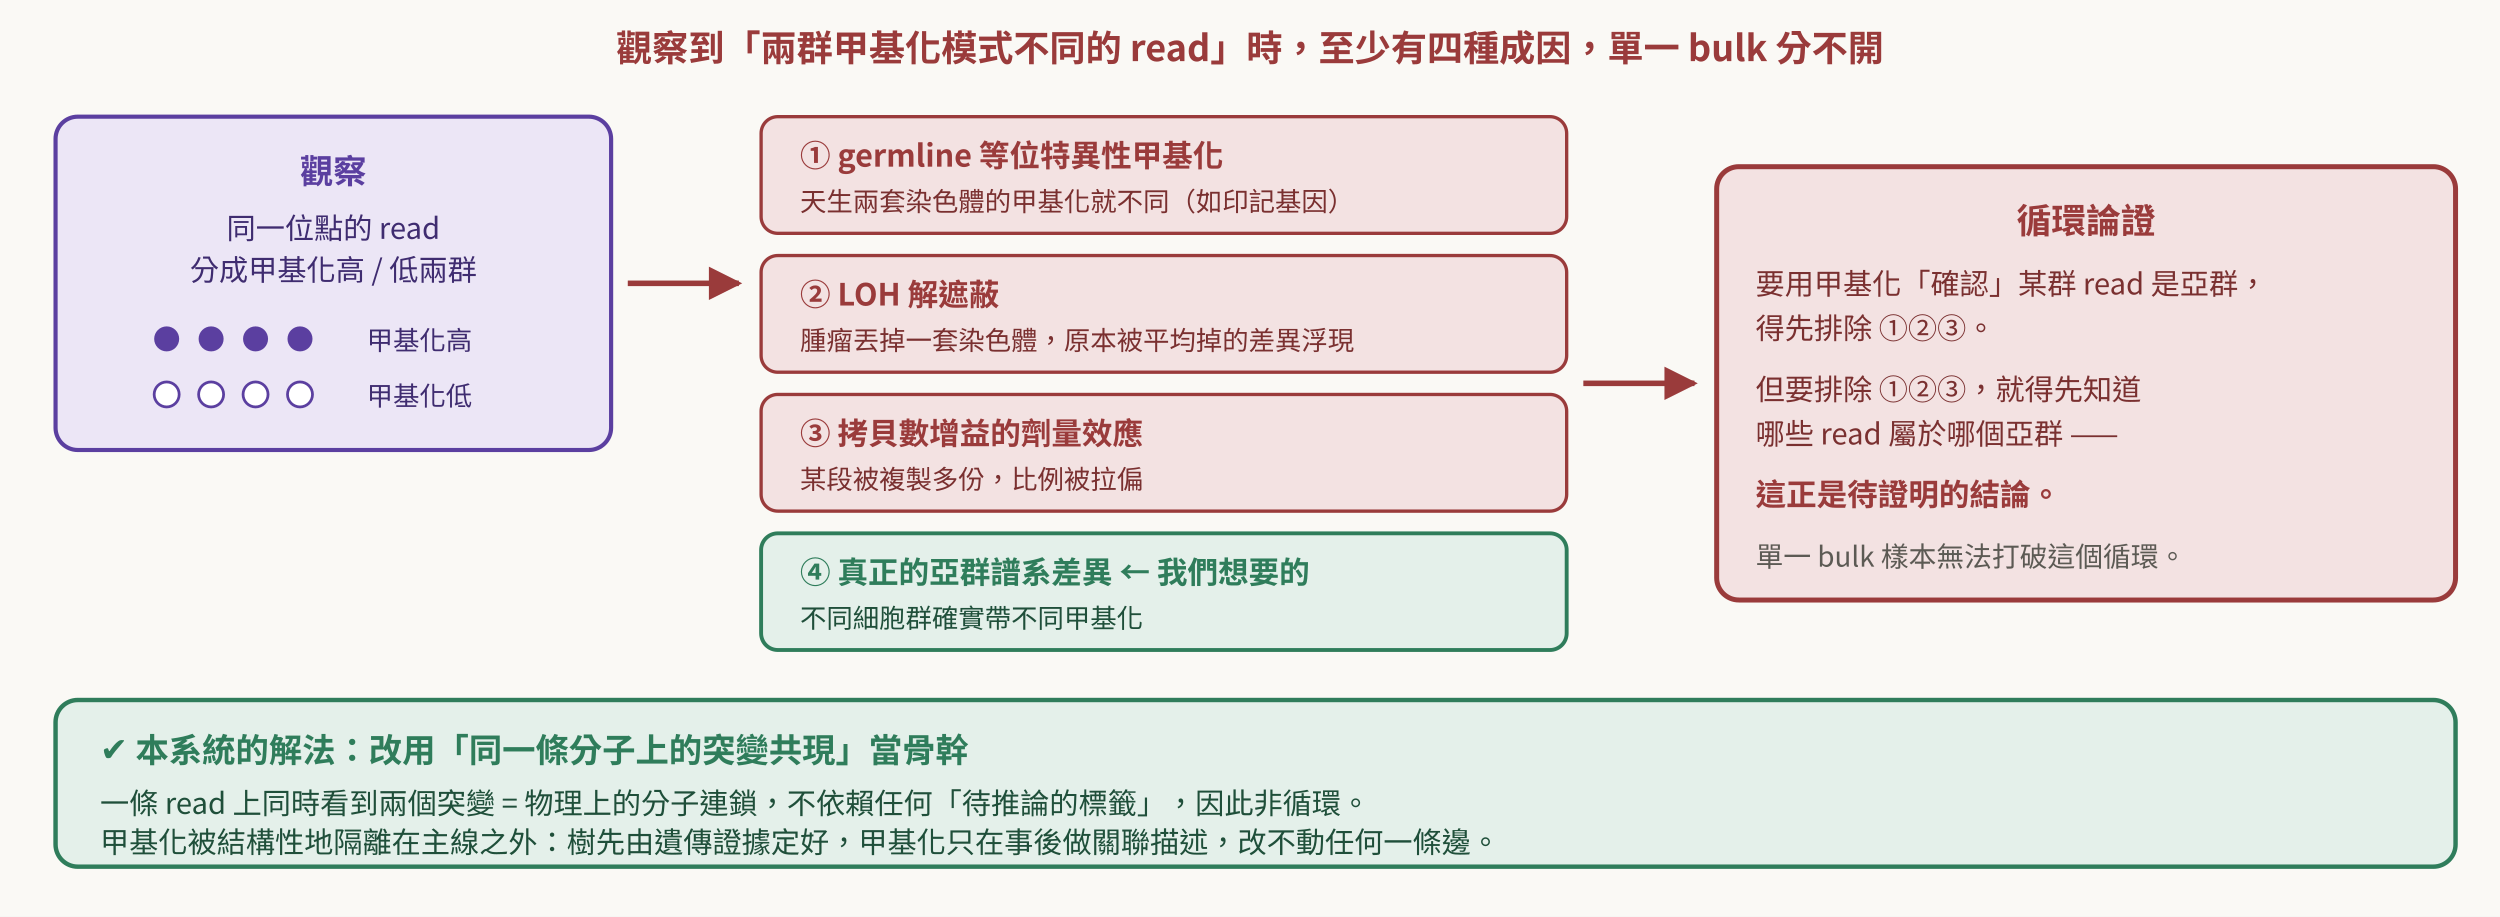
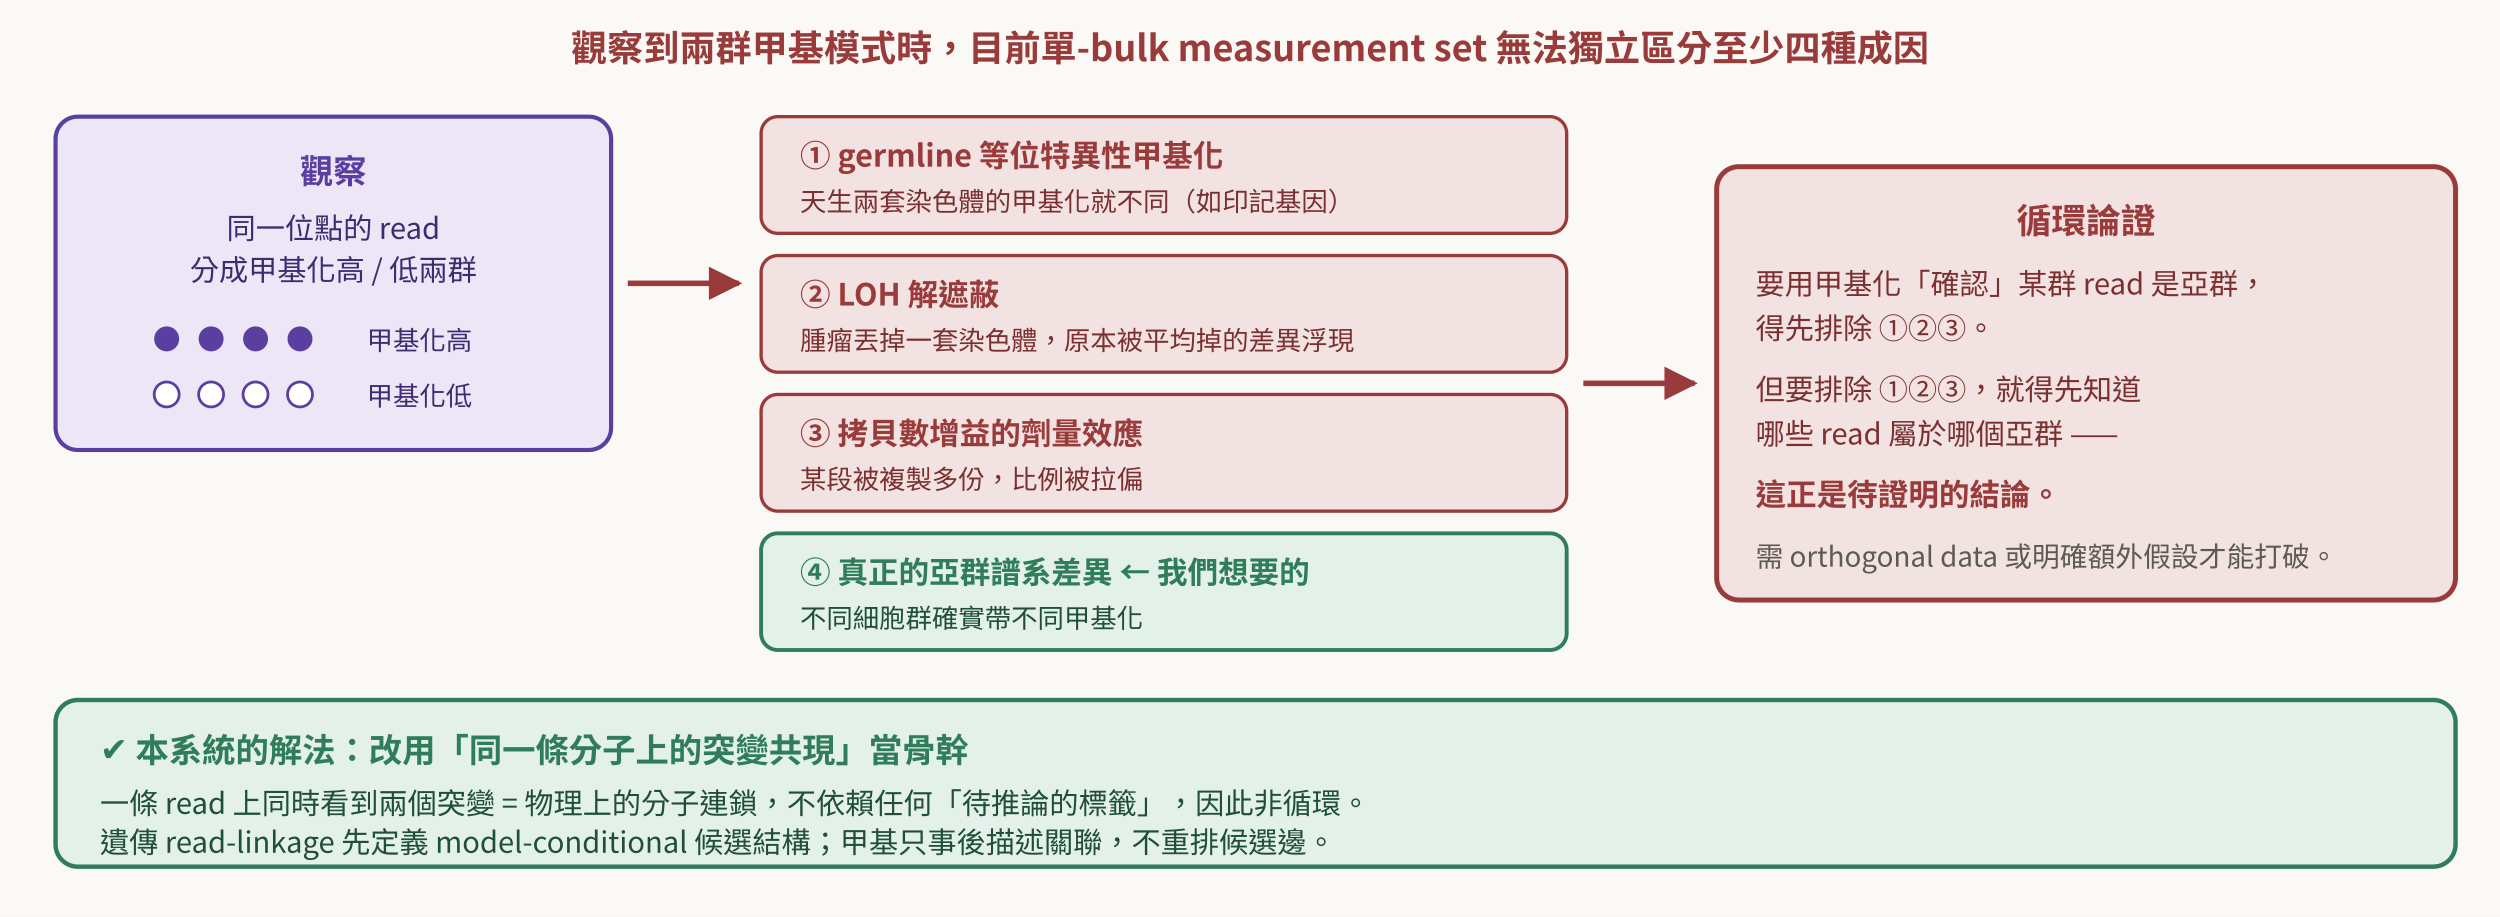
<svg xmlns="http://www.w3.org/2000/svg" viewBox="0 0 900 330" role="img" aria-labelledby="f2t f2d">
  <rect x="0" y="0" width="900" height="330" fill="#FAF9F5" />
  <g font-family="system-ui,-apple-system,'Noto Sans CJK TC',sans-serif" fill="#1c1b19">
    <text x="450" y="22" text-anchor="middle" font-size="13" font-weight="700" fill="#9A3B3B">
-           觀察到「兩群甲基化模式不同的 read」時，至少有四種成因，單一 bulk 分不開</text>
+           觀察到兩群甲基模式時，目前單-bulk measurement set 無法獨立區分至少四種成因</text>
    <rect x="20" y="42" width="200" height="120" rx="8" fill="#ECE6F6" stroke="#5B3FA0" stroke-width="1.5" />
    <text x="120" y="66" text-anchor="middle" font-size="12" font-weight="700" fill="#5B3FA0">觀察</text>
    <text x="120" y="86" text-anchor="middle" font-size="10.5" fill="#3f2c70">同一位點的 read</text>
    <text x="120" y="101" text-anchor="middle" font-size="10.5" fill="#3f2c70">分成甲基化高 / 低兩群</text>
    <g>
      <circle cx="60" cy="122" r="4.5" fill="#5B3FA0" />
      <circle cx="76" cy="122" r="4.5" fill="#5B3FA0" />
      <circle cx="92" cy="122" r="4.5" fill="#5B3FA0" />
      <circle cx="108" cy="122" r="4.5" fill="#5B3FA0" />
      <circle cx="60" cy="142" r="4.5" fill="#fff" stroke="#5B3FA0" />
      <circle cx="76" cy="142" r="4.5" fill="#fff" stroke="#5B3FA0" />
      <circle cx="92" cy="142" r="4.5" fill="#fff" stroke="#5B3FA0" />
      <circle cx="108" cy="142" r="4.5" fill="#fff" stroke="#5B3FA0" />
      <text x="132" y="126" font-size="9.5" fill="#3f2c70">甲基化高</text>
      <text x="132" y="146" font-size="9.5" fill="#3f2c70">甲基化低</text>
    </g>
    <path d="M226,102 L266,102" stroke="#9A3B3B" stroke-width="2" marker-end="url(#ar2)" fill="none" />
    <defs>
      <marker id="ar2" viewBox="0 0 10 10" refX="9" refY="5" markerWidth="6" markerHeight="6" orient="auto">
        <path d="M0,0 L10,5 L0,10 z" fill="#9A3B3B" />
      </marker>
    </defs>
    <rect x="274" y="42" width="290" height="42" rx="6" fill="#F3E2E2" stroke="#9A3B3B" stroke-width="1.2" />
    <text x="288" y="60" font-size="11" font-weight="700" fill="#9A3B3B">① germline 等位特異性甲基化</text>
    <text x="288" y="76" font-size="9.5" fill="#7a3030">天生兩套染色體的甲基化就不同（如印記基因）</text>
    <rect x="274" y="92" width="290" height="42" rx="6" fill="#F3E2E2" stroke="#9A3B3B" stroke-width="1.2" />
    <text x="288" y="110" font-size="11" font-weight="700" fill="#9A3B3B">② LOH 解遮蔽</text>
    <text x="288" y="126" font-size="9.5" fill="#7a3030">腫瘤丟掉一套染色體，原本被平均掉的差異浮現</text>
    <rect x="274" y="142" width="290" height="42" rx="6" fill="#F3E2E2" stroke="#9A3B3B" stroke-width="1.2" />
    <text x="288" y="160" font-size="11" font-weight="700" fill="#9A3B3B">③ 拷貝數增益的劑量效應</text>
    <text x="288" y="176" font-size="9.5" fill="#7a3030">某段被複製多份，比例被拉偏</text>
    <rect x="274" y="192" width="290" height="42" rx="6" fill="#E4F0EA" stroke="#2F7D5B" stroke-width="1.4" />
    <text x="288" y="210" font-size="11" font-weight="700" fill="#2F7D5B">④ 真正的亞群譜系差異 ← 我們想要的</text>
    <text x="288" y="226" font-size="9.5" fill="#1f4f3a">不同細胞群確實帶不同甲基化</text>
    <path d="M570,138 L610,138" stroke="#9A3B3B" stroke-width="2" marker-end="url(#ar2)" fill="none" />
    <rect x="618" y="60" width="266" height="156" rx="8" fill="#F3E2E2" stroke="#9A3B3B" stroke-width="1.8" />
    <text x="751" y="84" text-anchor="middle" font-size="12.5" font-weight="800" fill="#9A3B3B">循環論證</text>
    <text x="632" y="106" font-size="10.5" fill="#7a3030">要用甲基化「確認」某群 read 是亞群，</text>
    <text x="632" y="122" font-size="10.5" fill="#7a3030">得先排除 ①②③。</text>
    <text x="632" y="144" font-size="10.5" fill="#7a3030">但要排除 ①②③，就得先知道</text>
    <text x="632" y="160" font-size="10.5" fill="#7a3030">哪些 read 屬於哪個亞群 ——</text>
    <text x="632" y="182" font-size="11" font-weight="700" fill="#9A3B3B">這正是待證明的結論。</text>
-     <text x="632" y="204" font-size="10" fill="#5C5A54">單一 bulk 樣本無法打破這個循環。</text>
+     <text x="632" y="204" font-size="10" fill="#5C5A54">需 orthogonal data 或明確額外假設才能打破。</text>
    <rect x="20" y="252" width="864" height="60" rx="8" fill="#E4F0EA" stroke="#2F7D5B" stroke-width="1.6" />
    <text x="36" y="274" font-size="12" font-weight="800" fill="#2F7D5B">✔ 本系統的解法：改用「同一條分子上的突變共現」當骨幹</text>
    <text x="36" y="293" font-size="10.5" fill="#1f4f3a">一條 read 上同時看到兩個突變 = 物理上的分子連鎖，不依賴任何「待推論的標籤」，因此非循環。</text>
-     <text x="36" y="307" font-size="10.5" fill="#1f4f3a">甲基化被結構性地隔離在主線之外：樹先由遺傳證據定好，甲基化只在事後做關聯描述，改不動任何一條邊。</text>
+     <text x="36" y="307" font-size="10.5" fill="#1f4f3a">遺傳 read-linkage 先定義 model-conditional 候選結構；甲基只事後描述關聯，不重排候選邊。</text>
  </g>
</svg>
